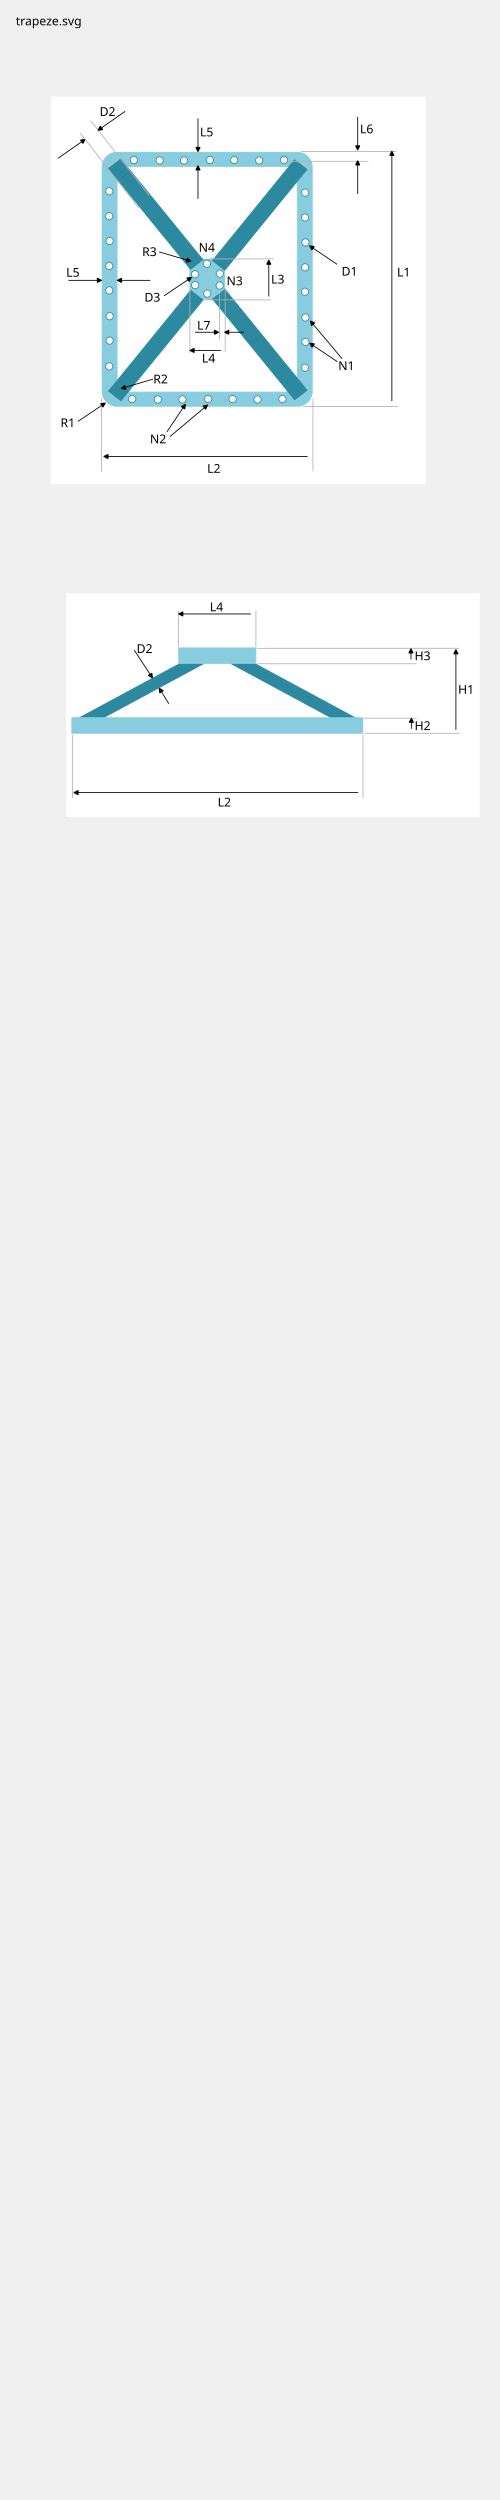
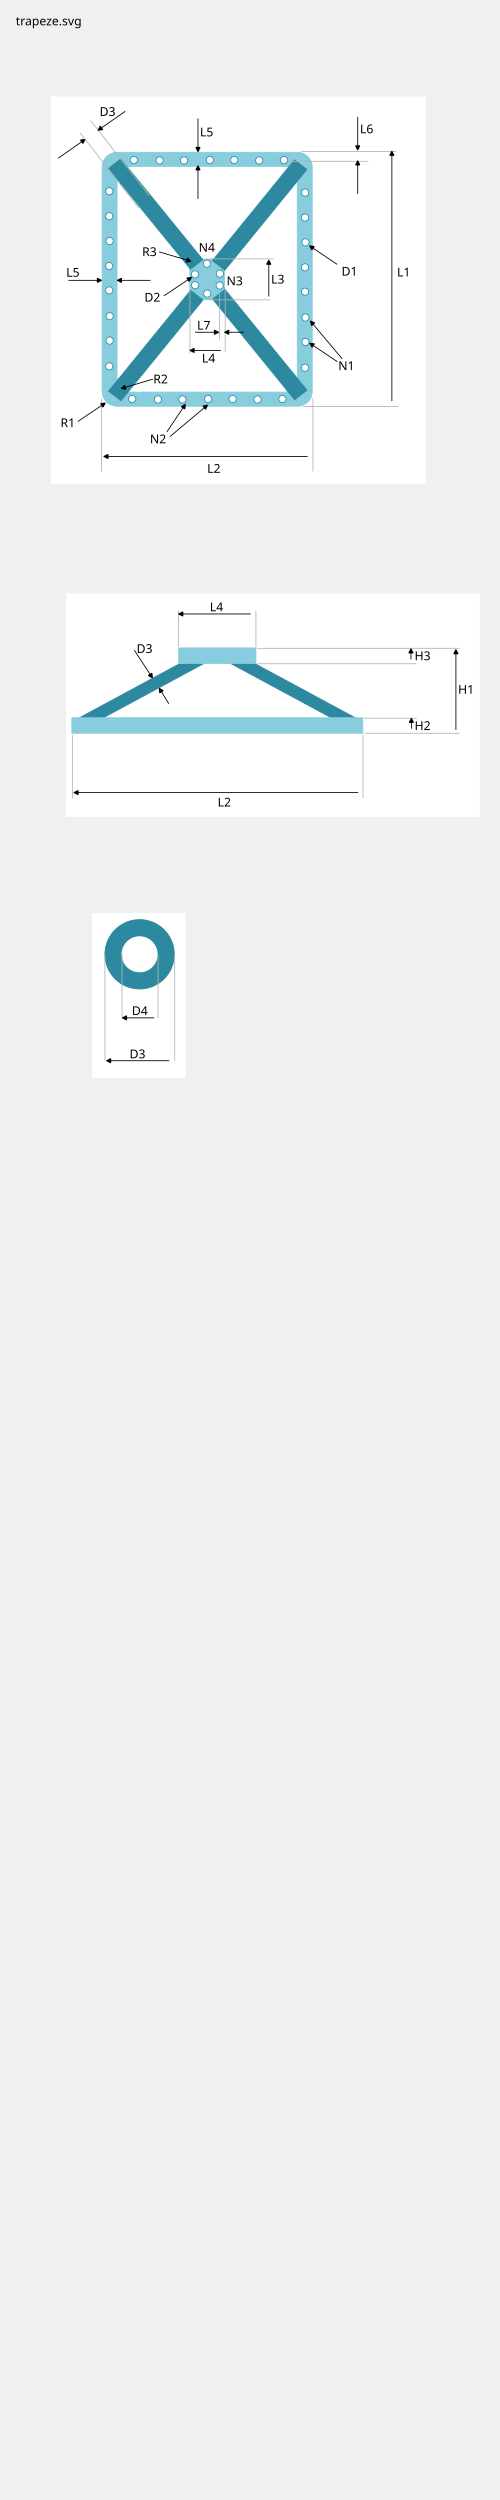
<svg xmlns="http://www.w3.org/2000/svg" width="600" height="3000" viewBox="0 0 158.75 793.75">
  <defs>
    <marker id="b" markerHeight="1" markerWidth="1" orient="auto-start-reverse" preserveAspectRatio="xMidYMid" refX="0" refY="0" style="overflow:visible" viewBox="0 0 1 1">
      <path d="M-.211-4.106 6.21-.894a1 1 90 0 1 0 1.788L-.21 4.106A1.236 1.236 31.717 0 1-2 3v-6A1.236 1.236 148.283 0 1-.211-4.106z" style="fill:context-stroke;fill-rule:evenodd;stroke:none" transform="scale(.7)" />
    </marker>
    <marker id="d" markerHeight="1" markerWidth="1" orient="auto-start-reverse" preserveAspectRatio="xMidYMid" refX="0" refY="0" style="overflow:visible" viewBox="0 0 1 1">
      <path d="M-.211-4.106 6.21-.894a1 1 90 0 1 0 1.788L-.21 4.106A1.236 1.236 31.717 0 1-2 3v-6A1.236 1.236 148.283 0 1-.211-4.106z" style="fill:context-stroke;fill-rule:evenodd;stroke:none" transform="scale(.7)" />
    </marker>
    <marker id="f" markerHeight="1" markerWidth="1" orient="auto-start-reverse" preserveAspectRatio="xMidYMid" refX="0" refY="0" style="overflow:visible" viewBox="0 0 1 1">
      <path d="M-.211-4.106 6.21-.894a1 1 90 0 1 0 1.788L-.21 4.106A1.236 1.236 31.717 0 1-2 3v-6A1.236 1.236 148.283 0 1-.211-4.106z" style="fill:context-stroke;fill-rule:evenodd;stroke:none" transform="scale(.7)" />
    </marker>
    <marker id="i" markerHeight="1" markerWidth="1" orient="auto-start-reverse" preserveAspectRatio="xMidYMid" refX="0" refY="0" style="overflow:visible" viewBox="0 0 1 1">
      <path d="M-.211-4.106 6.21-.894a1 1 90 0 1 0 1.788L-.21 4.106A1.236 1.236 31.717 0 1-2 3v-6A1.236 1.236 148.283 0 1-.211-4.106z" style="fill:context-stroke;fill-rule:evenodd;stroke:none" transform="scale(.7)" />
    </marker>
    <marker id="h" markerHeight="1" markerWidth="1" orient="auto-start-reverse" preserveAspectRatio="xMidYMid" refX="0" refY="0" style="overflow:visible" viewBox="0 0 1 1">
      <path d="M-.211-4.106 6.21-.894a1 1 90 0 1 0 1.788L-.21 4.106A1.236 1.236 31.717 0 1-2 3v-6A1.236 1.236 148.283 0 1-.211-4.106z" style="fill:context-stroke;fill-rule:evenodd;stroke:none" transform="scale(.7)" />
    </marker>
    <marker id="k" markerHeight="1" markerWidth="1" orient="auto-start-reverse" preserveAspectRatio="xMidYMid" refX="0" refY="0" style="overflow:visible" viewBox="0 0 1 1">
      <path d="M-.211-4.106 6.21-.894a1 1 90 0 1 0 1.788L-.21 4.106A1.236 1.236 31.717 0 1-2 3v-6A1.236 1.236 148.283 0 1-.211-4.106z" style="fill:context-stroke;fill-rule:evenodd;stroke:none" transform="scale(.7)" />
    </marker>
    <marker id="l" markerHeight="1" markerWidth="1" orient="auto-start-reverse" preserveAspectRatio="xMidYMid" refX="0" refY="0" style="overflow:visible" viewBox="0 0 1 1">
      <path d="M-.211-4.106 6.21-.894a1 1 90 0 1 0 1.788L-.21 4.106A1.236 1.236 31.717 0 1-2 3v-6A1.236 1.236 148.283 0 1-.211-4.106z" style="fill:context-stroke;fill-rule:evenodd;stroke:none" transform="scale(.7)" />
    </marker>
    <marker id="o" markerHeight="1" markerWidth="1" orient="auto-start-reverse" preserveAspectRatio="xMidYMid" refX="0" refY="0" style="overflow:visible" viewBox="0 0 1 1">
      <path d="M-.211-4.106 6.21-.894a1 1 90 0 1 0 1.788L-.21 4.106A1.236 1.236 31.717 0 1-2 3v-6A1.236 1.236 148.283 0 1-.211-4.106z" style="fill:context-stroke;fill-rule:evenodd;stroke:none" transform="scale(.7)" />
    </marker>
    <marker id="q" markerHeight="1" markerWidth="1" orient="auto-start-reverse" preserveAspectRatio="xMidYMid" refX="0" refY="0" style="overflow:visible" viewBox="0 0 1 1">
      <path d="M-.211-4.106 6.21-.894a1 1 90 0 1 0 1.788L-.21 4.106A1.236 1.236 31.717 0 1-2 3v-6A1.236 1.236 148.283 0 1-.211-4.106z" style="fill:context-stroke;fill-rule:evenodd;stroke:none" transform="scale(.7)" />
    </marker>
    <marker id="r" markerHeight="1" markerWidth="1" orient="auto-start-reverse" preserveAspectRatio="xMidYMid" refX="0" refY="0" style="overflow:visible" viewBox="0 0 1 1">
      <path d="M-.211-4.106 6.21-.894a1 1 90 0 1 0 1.788L-.21 4.106A1.236 1.236 31.717 0 1-2 3v-6A1.236 1.236 148.283 0 1-.211-4.106z" style="fill:context-stroke;fill-rule:evenodd;stroke:none" transform="scale(.7)" />
    </marker>
    <marker id="s" markerHeight="1" markerWidth="1" orient="auto-start-reverse" preserveAspectRatio="xMidYMid" refX="0" refY="0" style="overflow:visible" viewBox="0 0 1 1">
      <path d="M-.211-4.106 6.21-.894a1 1 90 0 1 0 1.788L-.21 4.106A1.236 1.236 31.717 0 1-2 3v-6A1.236 1.236 148.283 0 1-.211-4.106z" style="fill:context-stroke;fill-rule:evenodd;stroke:none" transform="scale(.7)" />
    </marker>
    <marker id="v" markerHeight="1" markerWidth="1" orient="auto-start-reverse" preserveAspectRatio="xMidYMid" refX="0" refY="0" style="overflow:visible" viewBox="0 0 1 1">
      <path d="M-.211-4.106 6.21-.894a1 1 90 0 1 0 1.788L-.21 4.106A1.236 1.236 31.717 0 1-2 3v-6A1.236 1.236 148.283 0 1-.211-4.106z" style="fill:context-stroke;fill-rule:evenodd;stroke:none" transform="scale(.7)" />
    </marker>
    <marker id="w" markerHeight="1" markerWidth="1" orient="auto-start-reverse" preserveAspectRatio="xMidYMid" refX="0" refY="0" style="overflow:visible" viewBox="0 0 1 1">
      <path d="M-.211-4.106 6.21-.894a1 1 90 0 1 0 1.788L-.21 4.106A1.236 1.236 31.717 0 1-2 3v-6A1.236 1.236 148.283 0 1-.211-4.106z" style="fill:context-stroke;fill-rule:evenodd;stroke:none" transform="scale(.7)" />
    </marker>
    <marker id="z" markerHeight="1" markerWidth="1" orient="auto-start-reverse" preserveAspectRatio="xMidYMid" refX="0" refY="0" style="overflow:visible" viewBox="0 0 1 1">
      <path d="M-.211-4.106 6.21-.894a1 1 90 0 1 0 1.788L-.21 4.106A1.236 1.236 31.717 0 1-2 3v-6A1.236 1.236 148.283 0 1-.211-4.106z" style="fill:context-stroke;fill-rule:evenodd;stroke:none" transform="scale(.7)" />
    </marker>
    <marker id="y" markerHeight="1" markerWidth="1" orient="auto-start-reverse" preserveAspectRatio="xMidYMid" refX="0" refY="0" style="overflow:visible" viewBox="0 0 1 1">
      <path d="M-.211-4.106 6.21-.894a1 1 90 0 1 0 1.788L-.21 4.106A1.236 1.236 31.717 0 1-2 3v-6A1.236 1.236 148.283 0 1-.211-4.106z" style="fill:context-stroke;fill-rule:evenodd;stroke:none" transform="scale(.7)" />
    </marker>
    <marker id="E" markerHeight="1" markerWidth="1" orient="auto-start-reverse" preserveAspectRatio="xMidYMid" refX="0" refY="0" style="overflow:visible" viewBox="0 0 1 1">
      <path d="M-.211-4.106 6.21-.894a1 1 90 0 1 0 1.788L-.21 4.106A1.236 1.236 31.717 0 1-2 3v-6A1.236 1.236 148.283 0 1-.211-4.106z" style="fill:context-stroke;fill-rule:evenodd;stroke:none" transform="scale(.7)" />
    </marker>
    <marker id="D" markerHeight="1" markerWidth="1" orient="auto-start-reverse" preserveAspectRatio="xMidYMid" refX="0" refY="0" style="overflow:visible" viewBox="0 0 1 1">
      <path d="M-.211-4.106 6.21-.894a1 1 90 0 1 0 1.788L-.21 4.106A1.236 1.236 31.717 0 1-2 3v-6A1.236 1.236 148.283 0 1-.211-4.106z" style="fill:context-stroke;fill-rule:evenodd;stroke:none" transform="scale(.7)" />
    </marker>
    <marker id="H" markerHeight="1" markerWidth="1" orient="auto-start-reverse" preserveAspectRatio="xMidYMid" refX="0" refY="0" style="overflow:visible" viewBox="0 0 1 1">
      <path d="M-.211-4.106 6.21-.894a1 1 90 0 1 0 1.788L-.21 4.106A1.236 1.236 31.717 0 1-2 3v-6A1.236 1.236 148.283 0 1-.211-4.106z" style="fill:context-stroke;fill-rule:evenodd;stroke:none" transform="scale(.7)" />
    </marker>
    <marker id="G" markerHeight="1" markerWidth="1" orient="auto-start-reverse" preserveAspectRatio="xMidYMid" refX="0" refY="0" style="overflow:visible" viewBox="0 0 1 1">
      <path d="M-.211-4.106 6.21-.894a1 1 90 0 1 0 1.788L-.21 4.106A1.236 1.236 31.717 0 1-2 3v-6A1.236 1.236 148.283 0 1-.211-4.106z" style="fill:context-stroke;fill-rule:evenodd;stroke:none" transform="scale(.7)" />
    </marker>
    <marker id="J" markerHeight="1" markerWidth="1" orient="auto-start-reverse" preserveAspectRatio="xMidYMid" refX="0" refY="0" style="overflow:visible" viewBox="0 0 1 1">
      <path d="M-.211-4.106 6.21-.894a1 1 90 0 1 0 1.788L-.21 4.106A1.236 1.236 31.717 0 1-2 3v-6A1.236 1.236 148.283 0 1-.211-4.106z" style="fill:context-stroke;fill-rule:evenodd;stroke:none" transform="scale(.7)" />
    </marker>
    <marker id="K" markerHeight="1" markerWidth="1" orient="auto-start-reverse" preserveAspectRatio="xMidYMid" refX="0" refY="0" style="overflow:visible" viewBox="0 0 1 1">
      <path d="M-.211-4.106 6.21-.894a1 1 90 0 1 0 1.788L-.21 4.106A1.236 1.236 31.717 0 1-2 3v-6A1.236 1.236 148.283 0 1-.211-4.106z" style="fill:context-stroke;fill-rule:evenodd;stroke:none" transform="scale(.7)" />
    </marker>
    <marker id="L" markerHeight="1" markerWidth="1" orient="auto-start-reverse" preserveAspectRatio="xMidYMid" refX="0" refY="0" style="overflow:visible" viewBox="0 0 1 1">
      <path d="M-.211-4.106 6.21-.894a1 1 90 0 1 0 1.788L-.21 4.106A1.236 1.236 31.717 0 1-2 3v-6A1.236 1.236 148.283 0 1-.211-4.106z" style="fill:context-stroke;fill-rule:evenodd;stroke:none" transform="scale(.7)" />
    </marker>
    <marker id="Q" markerHeight="1" markerWidth="1" orient="auto-start-reverse" preserveAspectRatio="xMidYMid" refX="0" refY="0" style="overflow:visible" viewBox="0 0 1 1">
      <path d="M-.211-4.106 6.21-.894a1 1 90 0 1 0 1.788L-.21 4.106A1.236 1.236 31.717 0 1-2 3v-6A1.236 1.236 148.283 0 1-.211-4.106z" style="fill:context-stroke;fill-rule:evenodd;stroke:none" transform="scale(.7)" />
    </marker>
    <marker id="P" markerHeight="1" markerWidth="1" orient="auto-start-reverse" preserveAspectRatio="xMidYMid" refX="0" refY="0" style="overflow:visible" viewBox="0 0 1 1">
      <path d="M-.211-4.106 6.21-.894a1 1 90 0 1 0 1.788L-.21 4.106A1.236 1.236 31.717 0 1-2 3v-6A1.236 1.236 148.283 0 1-.211-4.106z" style="fill:context-stroke;fill-rule:evenodd;stroke:none" transform="scale(.7)" />
    </marker>
    <marker id="S" markerHeight="1" markerWidth="1" orient="auto-start-reverse" preserveAspectRatio="xMidYMid" refX="0" refY="0" style="overflow:visible" viewBox="0 0 1 1">
      <path d="M-.211-4.106 6.21-.894a1 1 90 0 1 0 1.788L-.21 4.106A1.236 1.236 31.717 0 1-2 3v-6A1.236 1.236 148.283 0 1-.211-4.106z" style="fill:context-stroke;fill-rule:evenodd;stroke:none" transform="scale(.7)" />
    </marker>
    <marker id="U" markerHeight="1" markerWidth="1" orient="auto-start-reverse" preserveAspectRatio="xMidYMid" refX="0" refY="0" style="overflow:visible" viewBox="0 0 1 1">
      <path d="M-.211-4.106 6.21-.894a1 1 90 0 1 0 1.788L-.21 4.106A1.236 1.236 31.717 0 1-2 3v-6A1.236 1.236 148.283 0 1-.211-4.106z" style="fill:context-stroke;fill-rule:evenodd;stroke:none" transform="scale(.7)" />
    </marker>
    <marker id="W" markerHeight="1" markerWidth="1" orient="auto-start-reverse" preserveAspectRatio="xMidYMid" refX="0" refY="0" style="overflow:visible" viewBox="0 0 1 1">
      <path d="M-.211-4.106 6.21-.894a1 1 90 0 1 0 1.788L-.21 4.106A1.236 1.236 31.717 0 1-2 3v-6A1.236 1.236 148.283 0 1-.211-4.106z" style="fill:context-stroke;fill-rule:evenodd;stroke:none" transform="scale(.7)" />
    </marker>
    <marker id="X" markerHeight="1" markerWidth="1" orient="auto-start-reverse" preserveAspectRatio="xMidYMid" refX="0" refY="0" style="overflow:visible" viewBox="0 0 1 1">
      <path d="M-.211-4.106 6.21-.894a1 1 90 0 1 0 1.788L-.21 4.106A1.236 1.236 31.717 0 1-2 3v-6A1.236 1.236 148.283 0 1-.211-4.106z" style="fill:context-stroke;fill-rule:evenodd;stroke:none" transform="scale(.7)" />
    </marker>
    <marker id="aa" markerHeight="1" markerWidth="1" orient="auto-start-reverse" preserveAspectRatio="xMidYMid" refX="0" refY="0" style="overflow:visible" viewBox="0 0 1 1">
      <path d="M-.211-4.106 6.21-.894a1 1 90 0 1 0 1.788L-.21 4.106A1.236 1.236 31.717 0 1-2 3v-6A1.236 1.236 148.283 0 1-.211-4.106z" style="fill:context-stroke;fill-rule:evenodd;stroke:none" transform="scale(.7)" />
    </marker>
+     <marker id="ac" markerHeight="1" markerWidth="1" orient="auto-start-reverse" preserveAspectRatio="xMidYMid" refX="0" refY="0" style="overflow:visible" viewBox="0 0 1 1">
+       <path d="M-.211-4.106 6.21-.894a1 1 90 0 1 0 1.788L-.21 4.106A1.236 1.236 31.717 0 1-2 3v-6A1.236 1.236 148.283 0 1-.211-4.106z" style="fill:context-stroke;fill-rule:evenodd;stroke:none" transform="scale(.7)" />
+     </marker>
+     <marker id="ad" markerHeight="1" markerWidth="1" orient="auto-start-reverse" preserveAspectRatio="xMidYMid" refX="0" refY="0" style="overflow:visible" viewBox="0 0 1 1">
+       <path d="M-.211-4.106 6.21-.894a1 1 90 0 1 0 1.788L-.21 4.106A1.236 1.236 31.717 0 1-2 3v-6A1.236 1.236 148.283 0 1-.211-4.106z" style="fill:context-stroke;fill-rule:evenodd;stroke:none" transform="scale(.7)" />
+     </marker>
+     <path id="af" d="M332.584 1174.509h74.685v46.919h-74.685z" />
+     <path id="ae" d="M308.437 1257.955h81.376v41.758h-81.376z" />
    <path id="ab" d="M424.144 526.037h56.828v43.23h-56.828z" />
    <path id="Z" d="M436.755 548.331h75.068v37.042h-75.068z" />
    <path id="Y" d="M41.137 497.169h50.457v43.854H41.137z" />
    <path id="O" d="M224.534 1045.499h57.694v42.351h-57.694z" />
    <path id="N" d="M436.7 995.28h71.375v65.952H436.7z" />
    <path id="M" d="M317.692 983.303h58.77v49.306h-58.77z" />
    <path id="I" d="M412.645 589.22H527.95v78.464H412.645z" />
    <path id="F" d="M409.696 521.535h95.407v74.732h-95.407z" />
    <path id="C" d="M425.914 480.356h60.497v41.727h-60.497z" />
    <path id="B" d="M420.589 559.723h83.136v82.405h-83.136z" />
    <path id="A" d="M426.749 572.287h62.684v50.621h-62.684z" />
    <path id="x" d="M440.873 536.98h77.498v64.798h-77.498z" />
    <path id="u" d="M375.386 577.199h102.412v65.868H375.386z" />
    <path id="p" d="M418.997 586.594h60.461v43.935h-60.461z" />
    <path id="n" d="M358.103 275.213h38.386v35.765h-38.386z" />
    <path id="g" d="M473.915 515.15h60.638v64.675h-60.638z" />
    <path id="c" d="M426.101 465.281h102.652v79.429H426.101z" />
    <path id="a" d="M18.938 17.392H337.78v103.749H18.938z" />
    <path id="e" d="M426.101 465.281h102.652v79.429H426.101z" />
    <path id="j" d="M473.915 515.15h60.638v64.675h-60.638z" />
    <path id="m" d="M473.915 515.15h60.638v64.675h-60.638z" />
    <path id="t" d="M410.228 565.772h75.535v54.317h-75.535z" />
    <path id="R" d="M410.228 565.772h75.535v54.317h-75.535z" />
    <path id="T" d="M426.101 465.281h102.652v79.429H426.101z" />
    <path id="V" d="M426.101 465.281h102.652v79.429H426.101z" />
  </defs>
+   <path d="M29.349 290.084h29.43v52.02h-29.43z" style="fill:#fff;fill-opacity:1;stroke:#fff;stroke-width:.265;stroke-opacity:1" />
  <path d="M21.158 188.552h130.998v70.66H21.158zM16.281 30.785h118.733V153.63H16.281z" style="fill:#fff;stroke:#fff;stroke-width:.265" />
  <path d="M147.054-212.419h3.617v47.083h-3.617z" style="fill:#2c89a0;stroke:#2c89a0;stroke-width:.265" transform="matrix(-.49349 .86975 -.8801 -.47478 0 0)" />
  <path d="M212.578-92.427h3.617v47.083h-3.617z" style="fill:#2c89a0;stroke:#2c89a0;stroke-width:.265" transform="matrix(.49349 .86975 .8801 -.47478 0 0)" />
  <text xml:space="preserve" style="font-size:14.667px;line-height:1.25;font-family:sans-serif;white-space:pre;shape-inside:url(#a);display:inline" transform="scale(.26458)">
    <tspan x="18.938" y="30.369">trapeze.svg</tspan>
  </text>
  <rect width="66.711" height="80.623" x="32.421" y="48.354" ry="4.686" style="fill:#87cdde;stroke:#87cdde;stroke-width:.265" />
  <rect width="57.219" height="71.657" x="37.167" y="52.837" ry="4.164" style="fill:#fff;stroke:#87cdde;stroke-width:.265" />
  <rect width="10.982" height="12.837" x="60.286" y="82.247" rx="0" ry="2.507" style="fill:#87cdde;stroke:#87cdde;stroke-width:.265" />
  <path d="M-7.089 63.4h4.98v41.259h-4.98z" style="fill:#2c89a0;stroke:#2c89a0;stroke-width:.265" transform="matrix(.7913 -.61142 .63141 .77545 0 0)" />
  <path d="M-109.565-17.012h4.98v41.259h-4.98z" style="fill:#2c89a0;stroke:#2c89a0;stroke-width:.265" transform="matrix(-.7913 -.61142 -.63141 .77545 0 0)" />
  <path d="M105.173-77.224h4.98v41.259h-4.98z" style="fill:#2c89a0;stroke:#2c89a0;stroke-width:.265" transform="matrix(.7913 .61142 .63141 -.77545 0 0)" />
  <path d="M2.633-157.688h4.98v41.259h-4.98z" style="fill:#2c89a0;stroke:#2c89a0;stroke-width:.265" transform="matrix(-.7913 .61142 -.63141 -.77545 0 0)" />
  <circle cx="65.701" cy="83.719" r="1.159" style="fill:#fff;stroke:#2c89a0;stroke-width:.265" />
  <circle cx="65.785" cy="93.207" r="1.159" style="fill:#fff;stroke:#2c89a0;stroke-width:.265" />
  <circle cx="61.924" cy="87.098" r="1.159" style="fill:#fff;stroke:#2c89a0;stroke-width:.265" />
  <circle cx="61.959" cy="90.539" r="1.159" style="fill:#fff;stroke:#2c89a0;stroke-width:.265" />
  <circle cx="69.791" cy="86.88" r="1.159" style="fill:#fff;stroke:#2c89a0;stroke-width:.265" />
  <circle cx="69.755" cy="90.654" r="1.159" style="fill:#fff;stroke:#2c89a0;stroke-width:.265" />
  <path d="M192.417 37.847h2.125v8.055h-2.125z" style="fill:#fff;stroke:#2c89a0;stroke-width:.265" />
  <circle cx="192.321" cy="37.847" r="1.159" style="fill:#fff;stroke:#2c89a0;stroke-width:.265" />
  <path d="M192.417 45.902h2.125v8.055h-2.125z" style="fill:#fff;stroke:#2c89a0;stroke-width:.265" />
  <path d="M192.417 53.652h2.125v8.055h-2.125zM192.417 61.707h2.125v8.055h-2.125z" style="fill:#fff;stroke:#2c89a0;stroke-width:.265" />
  <path d="M192.417 69.457h2.125v8.055h-2.125zM192.417 77.512h2.125v8.055h-2.125z" style="fill:#fff;stroke:#2c89a0;stroke-width:.265" />
  <path d="M192.417 85.262h2.125v8.055h-2.125z" style="fill:#fff;stroke:#2c89a0;stroke-width:.265" />
  <path d="M192.417 93.317h2.125v8.055h-2.125z" style="fill:#fff;stroke:#2c89a0;stroke-width:.265" />
  <circle cx="192.285" cy="45.77" r="1.159" style="fill:#fff;stroke:#2c89a0;stroke-width:.265" />
  <circle cx="192.417" cy="53.652" r="1.159" style="fill:#fff;stroke:#2c89a0;stroke-width:.265" />
  <circle cx="192.285" cy="61.575" r="1.159" style="fill:#fff;stroke:#2c89a0;stroke-width:.265" />
  <circle cx="192.285" cy="69.325" r="1.159" style="fill:#fff;stroke:#2c89a0;stroke-width:.265" />
  <circle cx="192.417" cy="77.512" r="1.159" style="fill:#fff;stroke:#2c89a0;stroke-width:.265" />
  <circle cx="192.417" cy="85.262" r="1.159" style="fill:#fff;stroke:#2c89a0;stroke-width:.265" />
  <circle cx="192.285" cy="93.449" r="1.159" style="fill:#fff;stroke:#2c89a0;stroke-width:.265" />
  <circle cx="192.321" cy="101.372" r="1.159" style="fill:#fff;stroke:#2c89a0;stroke-width:.265" />
  <circle cx="96.874" cy="61.147" r="1.159" style="fill:#fff;stroke:#2c89a0;stroke-width:.265" />
  <circle cx="96.838" cy="69.07" r="1.159" style="fill:#fff;stroke:#2c89a0;stroke-width:.265" />
  <circle cx="96.97" cy="76.952" r="1.159" style="fill:#fff;stroke:#2c89a0;stroke-width:.265" />
  <circle cx="96.838" cy="84.875" r="1.159" style="fill:#fff;stroke:#2c89a0;stroke-width:.265" />
  <circle cx="96.838" cy="92.624" r="1.159" style="fill:#fff;stroke:#2c89a0;stroke-width:.265" />
  <circle cx="96.97" cy="100.812" r="1.159" style="fill:#fff;stroke:#2c89a0;stroke-width:.265" />
  <circle cx="96.97" cy="108.562" r="1.159" style="fill:#fff;stroke:#2c89a0;stroke-width:.265" />
  <circle cx="96.838" cy="116.749" r="1.159" style="fill:#fff;stroke:#2c89a0;stroke-width:.265" />
  <circle cx="34.712" cy="60.72" r="1.159" style="fill:#fff;stroke:#2c89a0;stroke-width:.265" />
  <circle cx="34.676" cy="68.643" r="1.159" style="fill:#fff;stroke:#2c89a0;stroke-width:.265" />
  <circle cx="34.809" cy="76.525" r="1.159" style="fill:#fff;stroke:#2c89a0;stroke-width:.265" />
  <circle cx="34.676" cy="84.448" r="1.159" style="fill:#fff;stroke:#2c89a0;stroke-width:.265" />
  <circle cx="34.676" cy="92.197" r="1.159" style="fill:#fff;stroke:#2c89a0;stroke-width:.265" />
  <circle cx="34.809" cy="100.385" r="1.159" style="fill:#fff;stroke:#2c89a0;stroke-width:.265" />
  <circle cx="34.809" cy="108.134" r="1.159" style="fill:#fff;stroke:#2c89a0;stroke-width:.265" />
  <circle cx="34.676" cy="116.322" r="1.159" style="fill:#fff;stroke:#2c89a0;stroke-width:.265" />
  <circle cx="50.802" cy="-90.173" r="1.159" style="fill:#fff;stroke:#2c89a0;stroke-width:.265" transform="rotate(90)" />
  <circle cx="50.935" cy="-82.291" r="1.159" style="fill:#fff;stroke:#2c89a0;stroke-width:.265" transform="rotate(90)" />
  <circle cx="50.802" cy="-74.368" r="1.159" style="fill:#fff;stroke:#2c89a0;stroke-width:.265" transform="rotate(90)" />
  <circle cx="50.802" cy="-66.618" r="1.159" style="fill:#fff;stroke:#2c89a0;stroke-width:.265" transform="rotate(90)" />
  <circle cx="50.935" cy="-58.431" r="1.159" style="fill:#fff;stroke:#2c89a0;stroke-width:.265" transform="rotate(90)" />
  <circle cx="50.935" cy="-50.681" r="1.159" style="fill:#fff;stroke:#2c89a0;stroke-width:.265" transform="rotate(90)" />
  <circle cx="50.802" cy="-42.494" r="1.159" style="fill:#fff;stroke:#2c89a0;stroke-width:.265" transform="rotate(90)" />
  <circle cx="126.69" cy="-89.653" r="1.159" style="fill:#fff;stroke:#2c89a0;stroke-width:.265" transform="rotate(90)" />
  <circle cx="126.823" cy="-81.771" r="1.159" style="fill:#fff;stroke:#2c89a0;stroke-width:.265" transform="rotate(90)" />
  <circle cx="126.69" cy="-73.848" r="1.159" style="fill:#fff;stroke:#2c89a0;stroke-width:.265" transform="rotate(90)" />
  <circle cx="126.69" cy="-66.098" r="1.159" style="fill:#fff;stroke:#2c89a0;stroke-width:.265" transform="rotate(90)" />
  <circle cx="126.823" cy="-57.911" r="1.159" style="fill:#fff;stroke:#2c89a0;stroke-width:.265" transform="rotate(90)" />
  <circle cx="126.823" cy="-50.161" r="1.159" style="fill:#fff;stroke:#2c89a0;stroke-width:.265" transform="rotate(90)" />
  <circle cx="126.69" cy="-41.974" r="1.159" style="fill:#fff;stroke:#2c89a0;stroke-width:.265" transform="rotate(90)" />
  <path d="M22.808 227.887h92.382v4.919H22.808z" style="fill:#87cdde;stroke:#87cdde;stroke-width:.265" />
  <path d="M56.749 205.716h24.5v4.919h-24.5z" style="fill:#87cdde;stroke:#87cdde;stroke-width:.265" />
  <path d="M96.181 129.044h30.257M95.514 48.076h30.257" style="fill:none;stroke:#b3b3b3;stroke-width:.265px;stroke-linecap:butt;stroke-linejoin:miter;stroke-opacity:1" />
  <path d="M124.416 49.13v78.236" style="fill:none;stroke:#000;stroke-width:.265px;stroke-linecap:butt;stroke-linejoin:miter;stroke-opacity:1;marker-start:url(#b);marker-end:url(#RoundedArrow)" />
  <text xml:space="preserve" style="font-size:14.667px;line-height:1.25;font-family:sans-serif;white-space:pre;shape-inside:url(#c);display:inline" transform="matrix(.26458 0 0 .26458 13.31 -38.762)">
    <tspan x="426.102" y="478.258">L1</tspan>
  </text>
  <path d="M32.244 149.769V126.57M99.363 149.668V126.47" style="fill:none;stroke:#b3b3b3;stroke-width:.265px;stroke-linecap:butt;stroke-linejoin:miter;stroke-opacity:1" />
  <path d="M34.097 144.931h63.575" style="fill:none;stroke:#000;stroke-width:.265px;stroke-linecap:butt;stroke-linejoin:miter;stroke-opacity:1;marker-start:url(#d);marker-end:url(#RoundedArrow-7)" />
  <text xml:space="preserve" style="font-size:14.667px;line-height:1.25;font-family:sans-serif;white-space:pre;shape-inside:url(#e);display:inline" transform="matrix(.26458 0 0 .26458 -46.969 23.582)">
    <tspan x="426.102" y="478.258">L2</tspan>
  </text>
  <path d="M62.857 37.622v9.388" style="fill:none;stroke:#000;stroke-width:.265px;stroke-linecap:butt;stroke-linejoin:miter;stroke-opacity:1;marker-end:url(#b)" />
  <path d="M62.857 63.137v-9.388" style="fill:none;stroke:#000;stroke-width:.265px;stroke-linecap:butt;stroke-linejoin:miter;stroke-opacity:1;marker-end:url(#f)" />
  <text xml:space="preserve" style="font-size:14.667px;line-height:1.25;font-family:sans-serif;white-space:pre;shape-inside:url(#g);display:inline" transform="matrix(.26458 0 0 .26458 -61.904 -96.437)">
    <tspan x="473.914" y="528.127">L5</tspan>
  </text>
  <path d="M21.724 89.008h9.388" style="fill:none;stroke:#000;stroke-width:.265px;stroke-linecap:butt;stroke-linejoin:miter;stroke-opacity:1;marker-end:url(#h)" />
  <path d="M47.768 89.008H38.38" style="fill:none;stroke:#000;stroke-width:.265px;stroke-linecap:butt;stroke-linejoin:miter;stroke-opacity:1;marker-end:url(#i)" />
  <text xml:space="preserve" style="font-size:14.667px;line-height:1.25;font-family:sans-serif;white-space:pre;shape-inside:url(#j);display:inline" transform="matrix(.26458 0 0 .26458 -104.38 -51.87)">
    <tspan x="473.914" y="528.127">L5</tspan>
  </text>
  <path d="M66.73 82.196h20.134M65.775 95.209H85.91" style="fill:none;stroke:#b3b3b3;stroke-width:.265px;stroke-linecap:butt;stroke-linejoin:miter;stroke-opacity:1" />
  <path d="M85.342 83.72v10.405" style="fill:none;stroke:#000;stroke-width:.265px;stroke-linecap:butt;stroke-linejoin:miter;stroke-opacity:1;marker-start:url(#k);marker-end:url(#RoundedArrow-6)" />
  <path d="M60.296 92.006v20.135M71.496 91.526v20.134" style="fill:none;stroke:#b3b3b3;stroke-width:.265px;stroke-linecap:butt;stroke-linejoin:miter;stroke-opacity:1" />
  <path d="M61.44 111.265h8.67" style="fill:none;stroke:#000;stroke-width:.265px;stroke-linecap:butt;stroke-linejoin:miter;stroke-opacity:1;marker-start:url(#l);marker-end:url(#RoundedArrow-6-6)" />
  <text xml:space="preserve" style="font-size:14.667px;line-height:1.25;font-family:sans-serif;white-space:pre;shape-inside:url(#m);display:inline" transform="matrix(.26458 0 0 .26458 -39.324 -49.702)">
    <tspan x="473.914" y="528.127">L3</tspan>
  </text>
  <text xml:space="preserve" style="font-size:14.667px;line-height:1.25;font-family:sans-serif;white-space:pre;shape-inside:url(#n);display:inline" transform="matrix(.26458 0 0 .26458 -30.652 38.844)">
    <tspan x="358.104" y="288.189">L4</tspan>
  </text>
  <path d="m107.025 83.925-7.798-5.227" style="fill:none;stroke:#000;stroke-width:.265px;stroke-linecap:butt;stroke-linejoin:miter;stroke-opacity:1;marker-end:url(#o)" />
  <text xml:space="preserve" style="font-size:14.667px;line-height:1.25;font-family:sans-serif;white-space:pre;shape-inside:url(#p);display:inline" transform="matrix(.26458 0 0 .26458 -2.415 -71.115)">
    <tspan x="418.998" y="599.57">D1</tspan>
  </text>
  <path d="m52.06 93.922 7.799-5.227" style="fill:none;stroke:#000;stroke-width:.265px;stroke-linecap:butt;stroke-linejoin:miter;stroke-opacity:1;marker-end:url(#q)" />
  <path d="M47.438 62.175 28.815 38.328" style="fill:none;stroke:#b3b3b3;stroke-width:.265px;stroke-linecap:butt;stroke-linejoin:miter;stroke-opacity:1" />
  <path d="m18.41 50.275 7.69-5.386" style="fill:none;stroke:#000;stroke-width:.265px;stroke-linecap:butt;stroke-linejoin:miter;stroke-opacity:1;marker-end:url(#r)" />
  <path d="m39.741 35.332-7.689 5.387" style="fill:none;stroke:#000;stroke-width:.265px;stroke-linecap:butt;stroke-linejoin:miter;stroke-opacity:1;marker-end:url(#s)" />
  <text xml:space="preserve" style="font-size:14.667px;line-height:1.25;font-family:sans-serif;white-space:pre;shape-inside:url(#t);display:inline" transform="matrix(.26458 0 0 .26458 -76.91 -116.316)">
-     <tspan x="410.229" y="578.748">D2</tspan>
+     <tspan x="410.229" y="578.748">D3</tspan>
  </text>
  <path d="M44.081 66.085 25.46 42.24" style="fill:none;stroke:#b3b3b3;stroke-width:.265px;stroke-linecap:butt;stroke-linejoin:miter;stroke-opacity:1" />
  <text xml:space="preserve" style="font-size:14.667px;line-height:1.25;font-family:sans-serif;white-space:pre;shape-inside:url(#u);display:inline" transform="matrix(.26458 0 0 .26458 -53.464 -60.38)">
-     <tspan x="375.387" y="590.176">D3</tspan>
+     <tspan x="375.387" y="590.176">D2</tspan>
  </text>
  <path d="m107.088 114.83-7.799-5.227" style="fill:none;stroke:#000;stroke-width:.265px;stroke-linecap:butt;stroke-linejoin:miter;stroke-opacity:1;marker-end:url(#v)" />
  <path d="m108.642 113.93-9.35-11.135" style="fill:none;stroke:#000;stroke-width:.265px;stroke-linecap:butt;stroke-linejoin:miter;stroke-opacity:1;marker-end:url(#w)" />
  <text xml:space="preserve" style="font-size:14.667px;line-height:1.25;font-family:sans-serif;white-space:pre;shape-inside:url(#x);display:inline" transform="matrix(.26458 0 0 .26458 -9.253 -28.001)">
    <tspan x="440.873" y="549.957">N1</tspan>
  </text>
  <path d="m52.999 137.106 5.227-7.798" style="fill:none;stroke:#000;stroke-width:.265px;stroke-linecap:butt;stroke-linejoin:miter;stroke-opacity:1;marker-end:url(#y)" />
  <path d="m53.9 138.66 11.133-9.349" style="fill:none;stroke:#000;stroke-width:.265px;stroke-linecap:butt;stroke-linejoin:miter;stroke-opacity:1;marker-end:url(#z)" />
  <text xml:space="preserve" style="font-size:14.667px;line-height:1.25;font-family:sans-serif;white-space:pre;shape-inside:url(#A);display:inline" transform="matrix(.26458 0 0 .26458 -65.302 -14.1)">
    <tspan x="426.748" y="585.264">N2</tspan>
  </text>
  <text xml:space="preserve" style="font-size:14.667px;line-height:1.25;font-family:sans-serif;white-space:pre;shape-inside:url(#B);display:inline" transform="matrix(.26458 0 0 .26458 -39.354 -60.955)">
    <tspan x="420.59" y="572.699">N3</tspan>
  </text>
  <text xml:space="preserve" style="font-size:14.667px;line-height:1.25;font-family:sans-serif;white-space:pre;shape-inside:url(#C);display:inline" transform="matrix(.26458 0 0 .26458 -49.608 -50.587)">
    <tspan x="425.914" y="493.332">N4</tspan>
  </text>
  <path d="M91.622 51.218h25.331" style="fill:none;stroke:#b3b3b3;stroke-width:.265px;stroke-linecap:butt;stroke-linejoin:miter;stroke-opacity:1" />
  <path d="M113.571 37.1v9.389" style="fill:none;stroke:#000;stroke-width:.265px;stroke-linecap:butt;stroke-linejoin:miter;stroke-opacity:1;marker-end:url(#D)" />
  <path d="M113.571 61.557V52.17" style="fill:none;stroke:#000;stroke-width:.265px;stroke-linecap:butt;stroke-linejoin:miter;stroke-opacity:1;marker-end:url(#E)" />
  <text xml:space="preserve" style="font-size:14.667px;line-height:1.25;font-family:sans-serif;white-space:pre;shape-inside:url(#F);display:inline" transform="matrix(.26458 0 0 .26458 5.885 -99.099)">
    <tspan x="409.695" y="534.512">L6</tspan>
  </text>
  <path d="M69.674 92.77v15.02" style="fill:none;stroke:#b3b3b3;stroke-width:.265px;stroke-linecap:butt;stroke-linejoin:miter;stroke-opacity:1" />
  <path d="M61.972 105.491h6.3" style="fill:none;stroke:#000;stroke-width:.265px;stroke-linecap:butt;stroke-linejoin:miter;stroke-opacity:1;marker-end:url(#G)" />
  <path d="M77.473 105.491h-5.041" style="fill:none;stroke:#000;stroke-width:.265px;stroke-linecap:butt;stroke-linejoin:miter;stroke-opacity:1;marker-end:url(#H)" />
  <text xml:space="preserve" style="font-size:14.667px;line-height:1.25;font-family:sans-serif;white-space:pre;shape-inside:url(#I);display:inline" transform="matrix(.26458 0 0 .26458 -46.604 -54.657)">
    <tspan x="412.645" y="602.195">L7</tspan>
  </text>
  <path d="M115.714 232.82h30.256M115.572 228.03h16.747" style="fill:none;stroke:#b3b3b3;stroke-width:.265px;stroke-linecap:butt;stroke-linejoin:miter;stroke-opacity:1" />
  <path d="M81.668 210.739h50.55M81.653 205.846h64.215" style="fill:none;stroke:#b3b3b3;stroke-width:.265px;stroke-linecap:butt;stroke-linejoin:miter;stroke-opacity:1" />
  <path d="M144.752 207.37v24.365" style="fill:none;stroke:#000;stroke-width:.265px;stroke-linecap:butt;stroke-linejoin:miter;stroke-opacity:1;marker-start:url(#J);marker-end:url(#RoundedArrow-0)" />
  <path d="M130.616 229.16v2.228" style="fill:none;stroke:#000;stroke-width:.265px;stroke-linecap:butt;stroke-linejoin:miter;stroke-opacity:1;marker-start:url(#K);marker-end:url(#RoundedArrow-0-4-5)" />
  <path d="M130.474 207.106v2.227" style="fill:none;stroke:#000;stroke-width:.265px;stroke-linecap:butt;stroke-linejoin:miter;stroke-opacity:1;marker-start:url(#L);marker-end:url(#RoundedArrow-0-4-5-3)" />
  <text xml:space="preserve" style="font-size:14.667px;line-height:1.25;font-family:sans-serif;white-space:pre;shape-inside:url(#M);display:inline" transform="matrix(.26458 0 0 .26458 61.385 -43.32)">
    <tspan x="317.691" y="996.279">H1</tspan>
  </text>
  <text xml:space="preserve" style="font-size:14.667px;line-height:1.25;font-family:sans-serif;white-space:pre;shape-inside:url(#N);display:inline" transform="matrix(.26458 0 0 .26458 16.081 -34.978)">
    <tspan x="436.699" y="1008.256">H2</tspan>
  </text>
  <text xml:space="preserve" style="font-size:14.667px;line-height:1.25;font-family:sans-serif;white-space:pre;shape-inside:url(#O);display:inline" transform="matrix(.26458 0 0 .26458 72.214 -70.445)">
    <tspan x="224.535" y="1058.477">H3</tspan>
  </text>
  <path d="m53.602 223.44-2.44-3.972" style="fill:none;stroke:#000;stroke-width:.265px;stroke-linecap:butt;stroke-linejoin:miter;stroke-opacity:1;marker-end:url(#P)" />
  <path d="m42.626 206.427 5.153 7.848" style="fill:none;stroke:#000;stroke-width:.265px;stroke-linecap:butt;stroke-linejoin:miter;stroke-opacity:1;marker-end:url(#Q)" />
  <text xml:space="preserve" style="font-size:14.667px;line-height:1.25;font-family:sans-serif;white-space:pre;shape-inside:url(#R);display:inline" transform="matrix(.26458 0 0 .26458 -65.164 54.195)">
-     <tspan x="410.229" y="578.748">D2</tspan>
+     <tspan x="410.229" y="578.748">D3</tspan>
  </text>
  <path d="M22.981 253.468v-20.176M115.257 253.5v-20.176" style="fill:none;stroke:#b3b3b3;stroke-width:.265px;stroke-linecap:butt;stroke-linejoin:miter;stroke-opacity:1" />
  <path d="M24.593 251.653h89.129" style="fill:none;stroke:#000;stroke-width:.265px;stroke-linecap:butt;stroke-linejoin:miter;stroke-opacity:1;marker-start:url(#S);marker-end:url(#RoundedArrow-7-0)" />
  <text xml:space="preserve" style="font-size:14.667px;line-height:1.25;font-family:sans-serif;white-space:pre;shape-inside:url(#T);display:inline" transform="matrix(.26458 0 0 .26458 -43.644 129.525)">
    <tspan x="426.102" y="478.258">L2</tspan>
  </text>
  <path d="M56.687 193.902V205.4M81.255 193.883v11.499" style="fill:none;stroke:#b3b3b3;stroke-width:.265px;stroke-linecap:butt;stroke-linejoin:miter;stroke-opacity:1" />
  <path d="M57.839 194.936h21.783" style="fill:none;stroke:#000;stroke-width:.265px;stroke-linecap:butt;stroke-linejoin:miter;stroke-opacity:1;marker-start:url(#U);marker-end:url(#RoundedArrow-7-0-4)" />
  <text xml:space="preserve" style="font-size:14.667px;line-height:1.25;font-family:sans-serif;white-space:pre;shape-inside:url(#V);display:inline" transform="matrix(.26458 0 0 .26458 -46.13 67.54)">
    <tspan x="426.102" y="478.258">L4</tspan>
  </text>
  <path d="m24.695 133.818 7.798-5.227" style="fill:none;stroke:#000;stroke-width:.265px;stroke-linecap:butt;stroke-linejoin:miter;stroke-opacity:1;marker-end:url(#W)" />
  <path d="m48.578 120.37-9.005 2.655" style="fill:none;stroke:#000;stroke-width:.265px;stroke-linecap:butt;stroke-linejoin:miter;stroke-opacity:1;marker-end:url(#X)" />
  <text xml:space="preserve" style="font-size:14.667px;line-height:1.25;font-family:sans-serif;white-space:pre;shape-inside:url(#Y);display:inline" transform="matrix(.26458 0 0 .26458 8.322 .643)">
    <tspan x="41.137" y="510.145">R1</tspan>
  </text>
  <text xml:space="preserve" style="font-size:14.667px;line-height:1.25;font-family:sans-serif;white-space:pre;shape-inside:url(#Z);display:inline" transform="matrix(.26458 0 0 .26458 -66.895 -26.787)">
    <tspan x="436.756" y="561.307">R2</tspan>
  </text>
  <path d="m50.514 79.974 9.004 2.656" style="fill:none;stroke:#000;stroke-width:.265px;stroke-linecap:butt;stroke-linejoin:miter;stroke-opacity:1;marker-end:url(#aa)" />
  <text xml:space="preserve" style="font-size:14.667px;line-height:1.25;font-family:sans-serif;white-space:pre;shape-inside:url(#ab);display:inline" transform="matrix(.26458 0 0 .26458 -67.097 -61.31)">
    <tspan x="424.145" y="539.014">R3</tspan>
  </text>
+   <circle cx="44.327" cy="302.993" r="11.017" style="fill:#2c89a0;stroke:#2c89a0;stroke-width:.265;fill-opacity:1;stroke-opacity:1" />
+   <circle cx="44.327" cy="302.993" r="5.588" style="fill:#fff;fill-opacity:1;stroke:#fff;stroke-width:.265;stroke-opacity:1" />
+   <path d="M33.31 336.78v-33.787M55.477 336.78v-33.787M38.739 323.17v-20.177M50.18 323.17v-20.177" style="fill:none;stroke:#b3b3b3;stroke-width:.265px;stroke-linecap:butt;stroke-linejoin:miter;stroke-opacity:1" />
+   <path d="M34.933 336.78h18.788" style="fill:none;stroke:#000;stroke-width:.265px;stroke-linecap:butt;stroke-linejoin:miter;stroke-opacity:1;marker-start:url(#ac);marker-end:url(#RoundedArrow-7-0-9)" />
+   <path d="M39.981 323.17h8.957" style="fill:none;stroke:#000;stroke-width:.265px;stroke-linecap:butt;stroke-linejoin:miter;stroke-opacity:1;marker-start:url(#ad);marker-end:url(#RoundedArrow-7-0-9-9)" />
+   <text xml:space="preserve" style="font-size:14.667px;line-height:1.25;font-family:sans-serif;white-space:pre;shape-inside:url(#ae)" transform="matrix(.26458 0 0 .26458 -40.472 -.249)">
+     <tspan x="308.438" y="1270.932">D3</tspan>
+   </text>
+   <text xml:space="preserve" style="font-size:14.667px;line-height:1.25;font-family:sans-serif;white-space:pre;shape-inside:url(#af)" transform="matrix(.26458 0 0 .26458 -46.13 8.108)">
+     <tspan x="332.584" y="1187.486">D4</tspan>
+   </text>
</svg>
